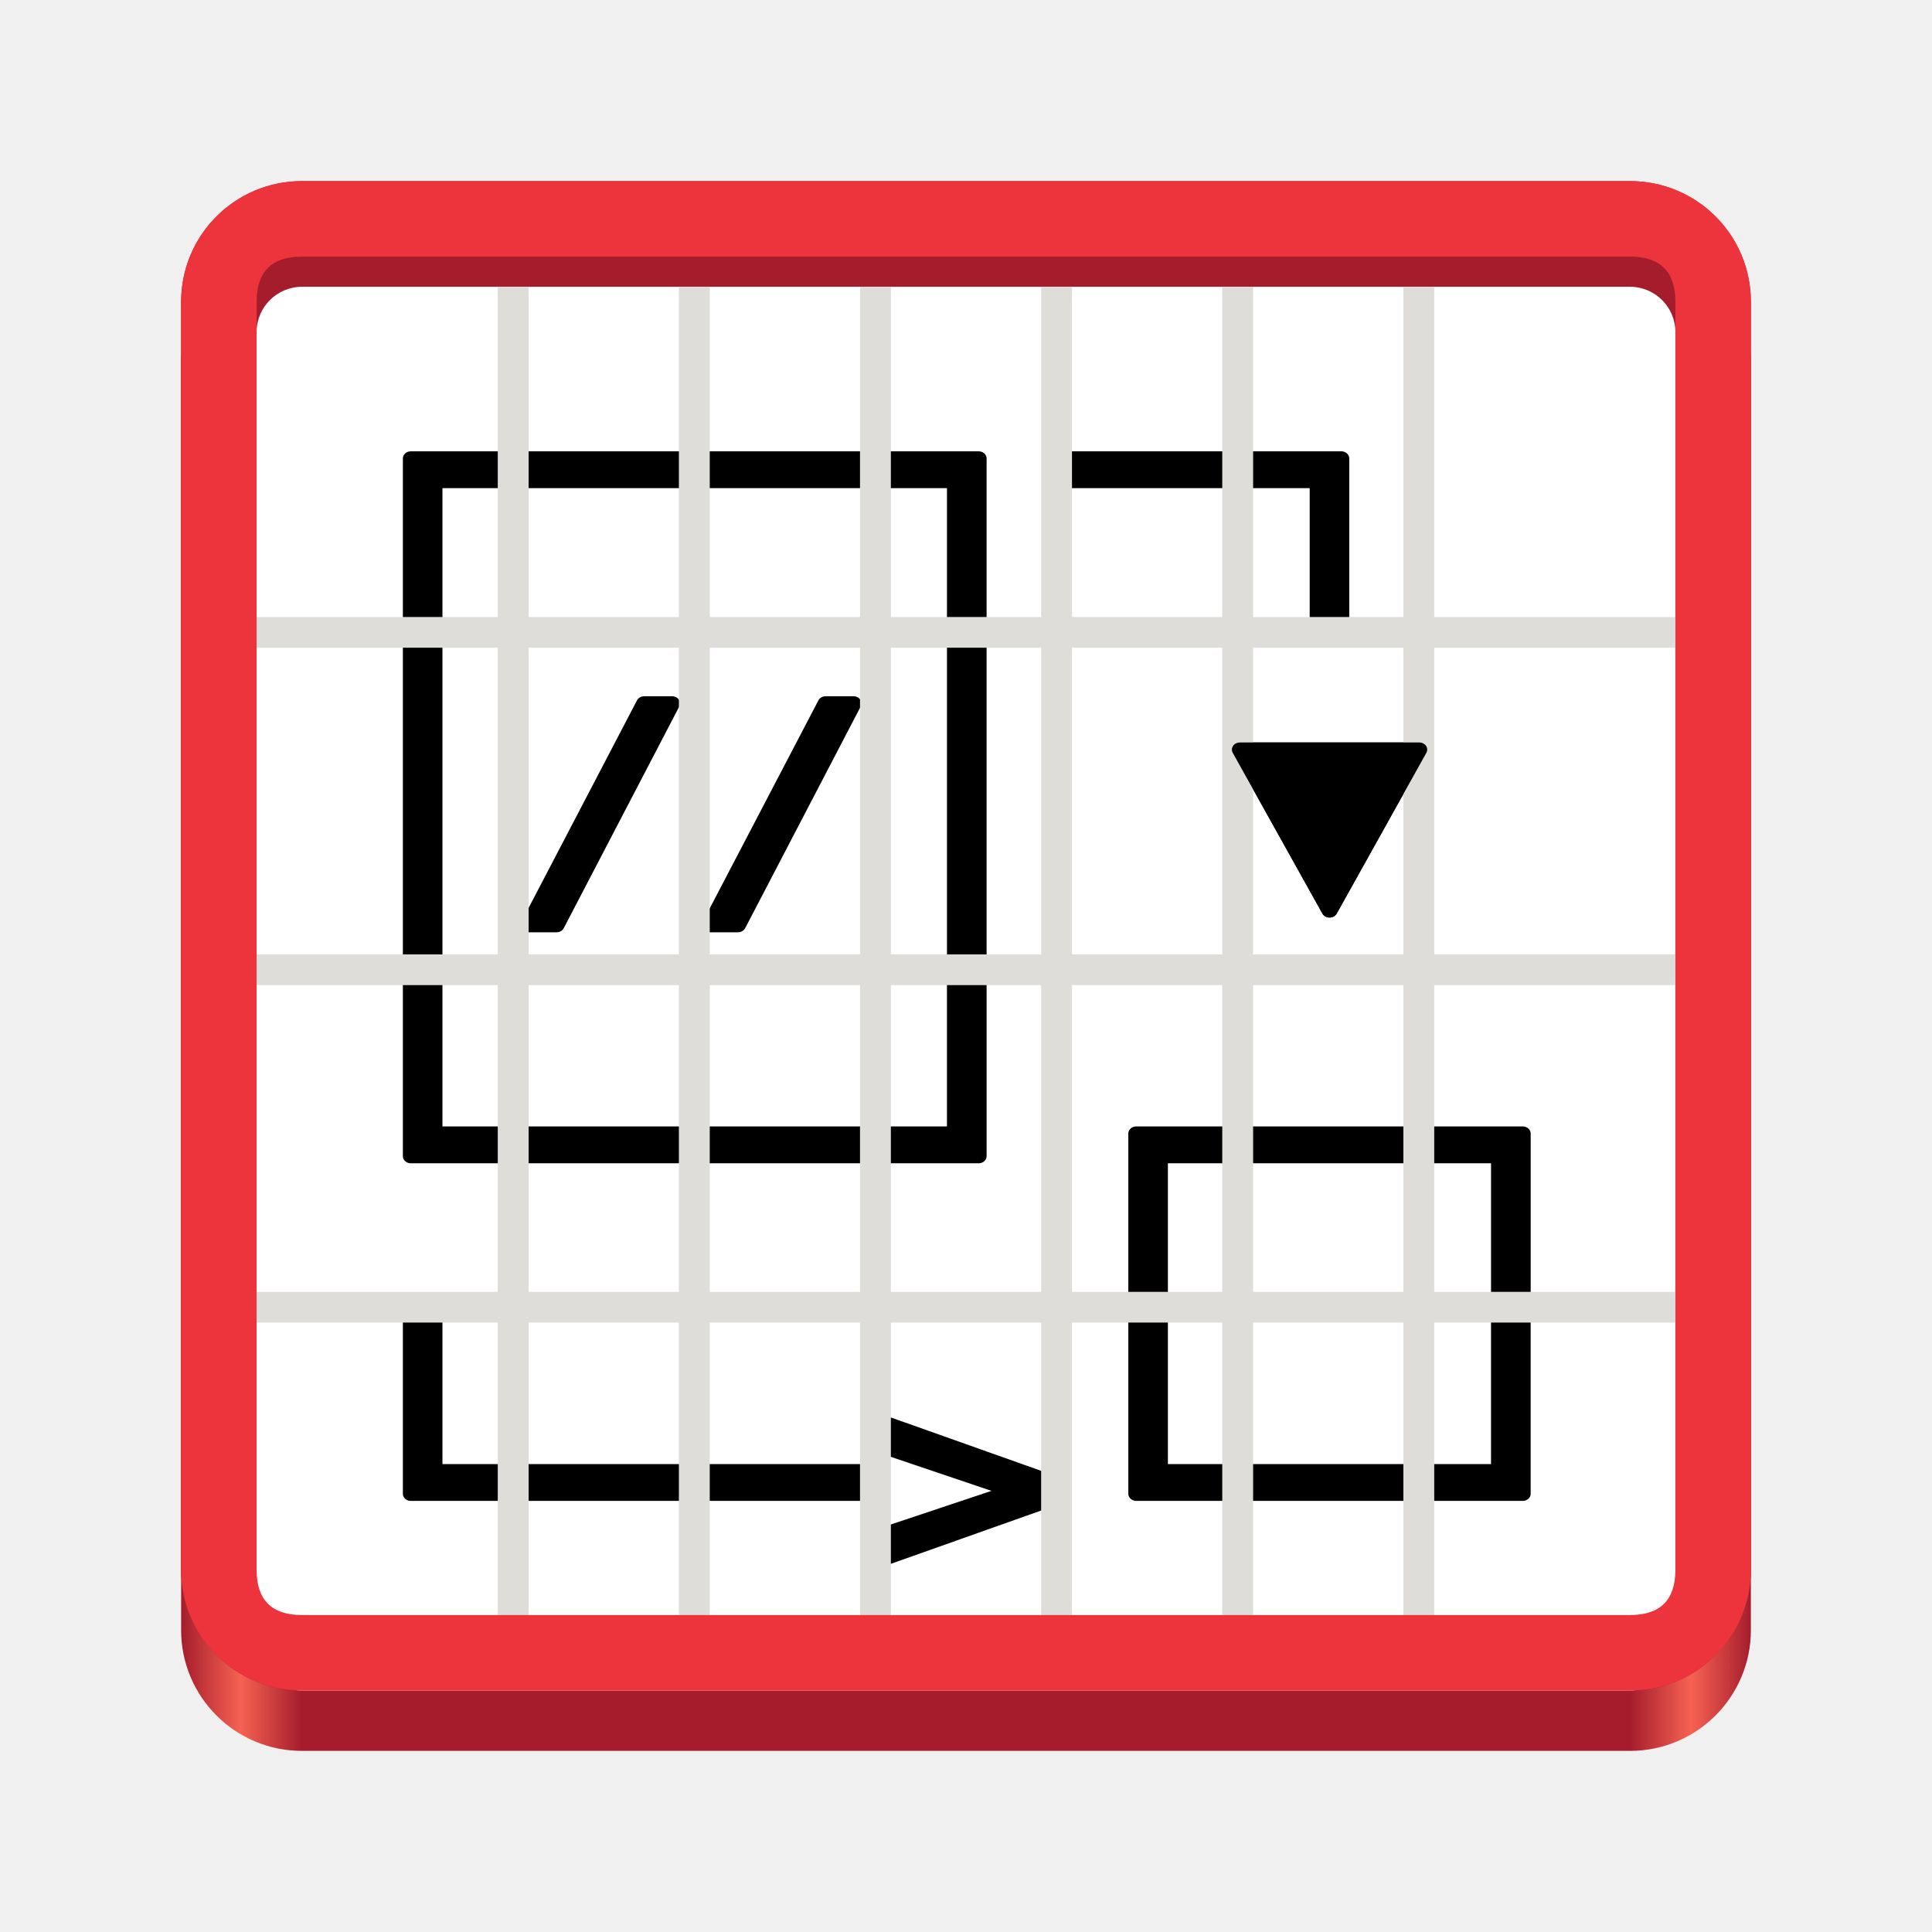
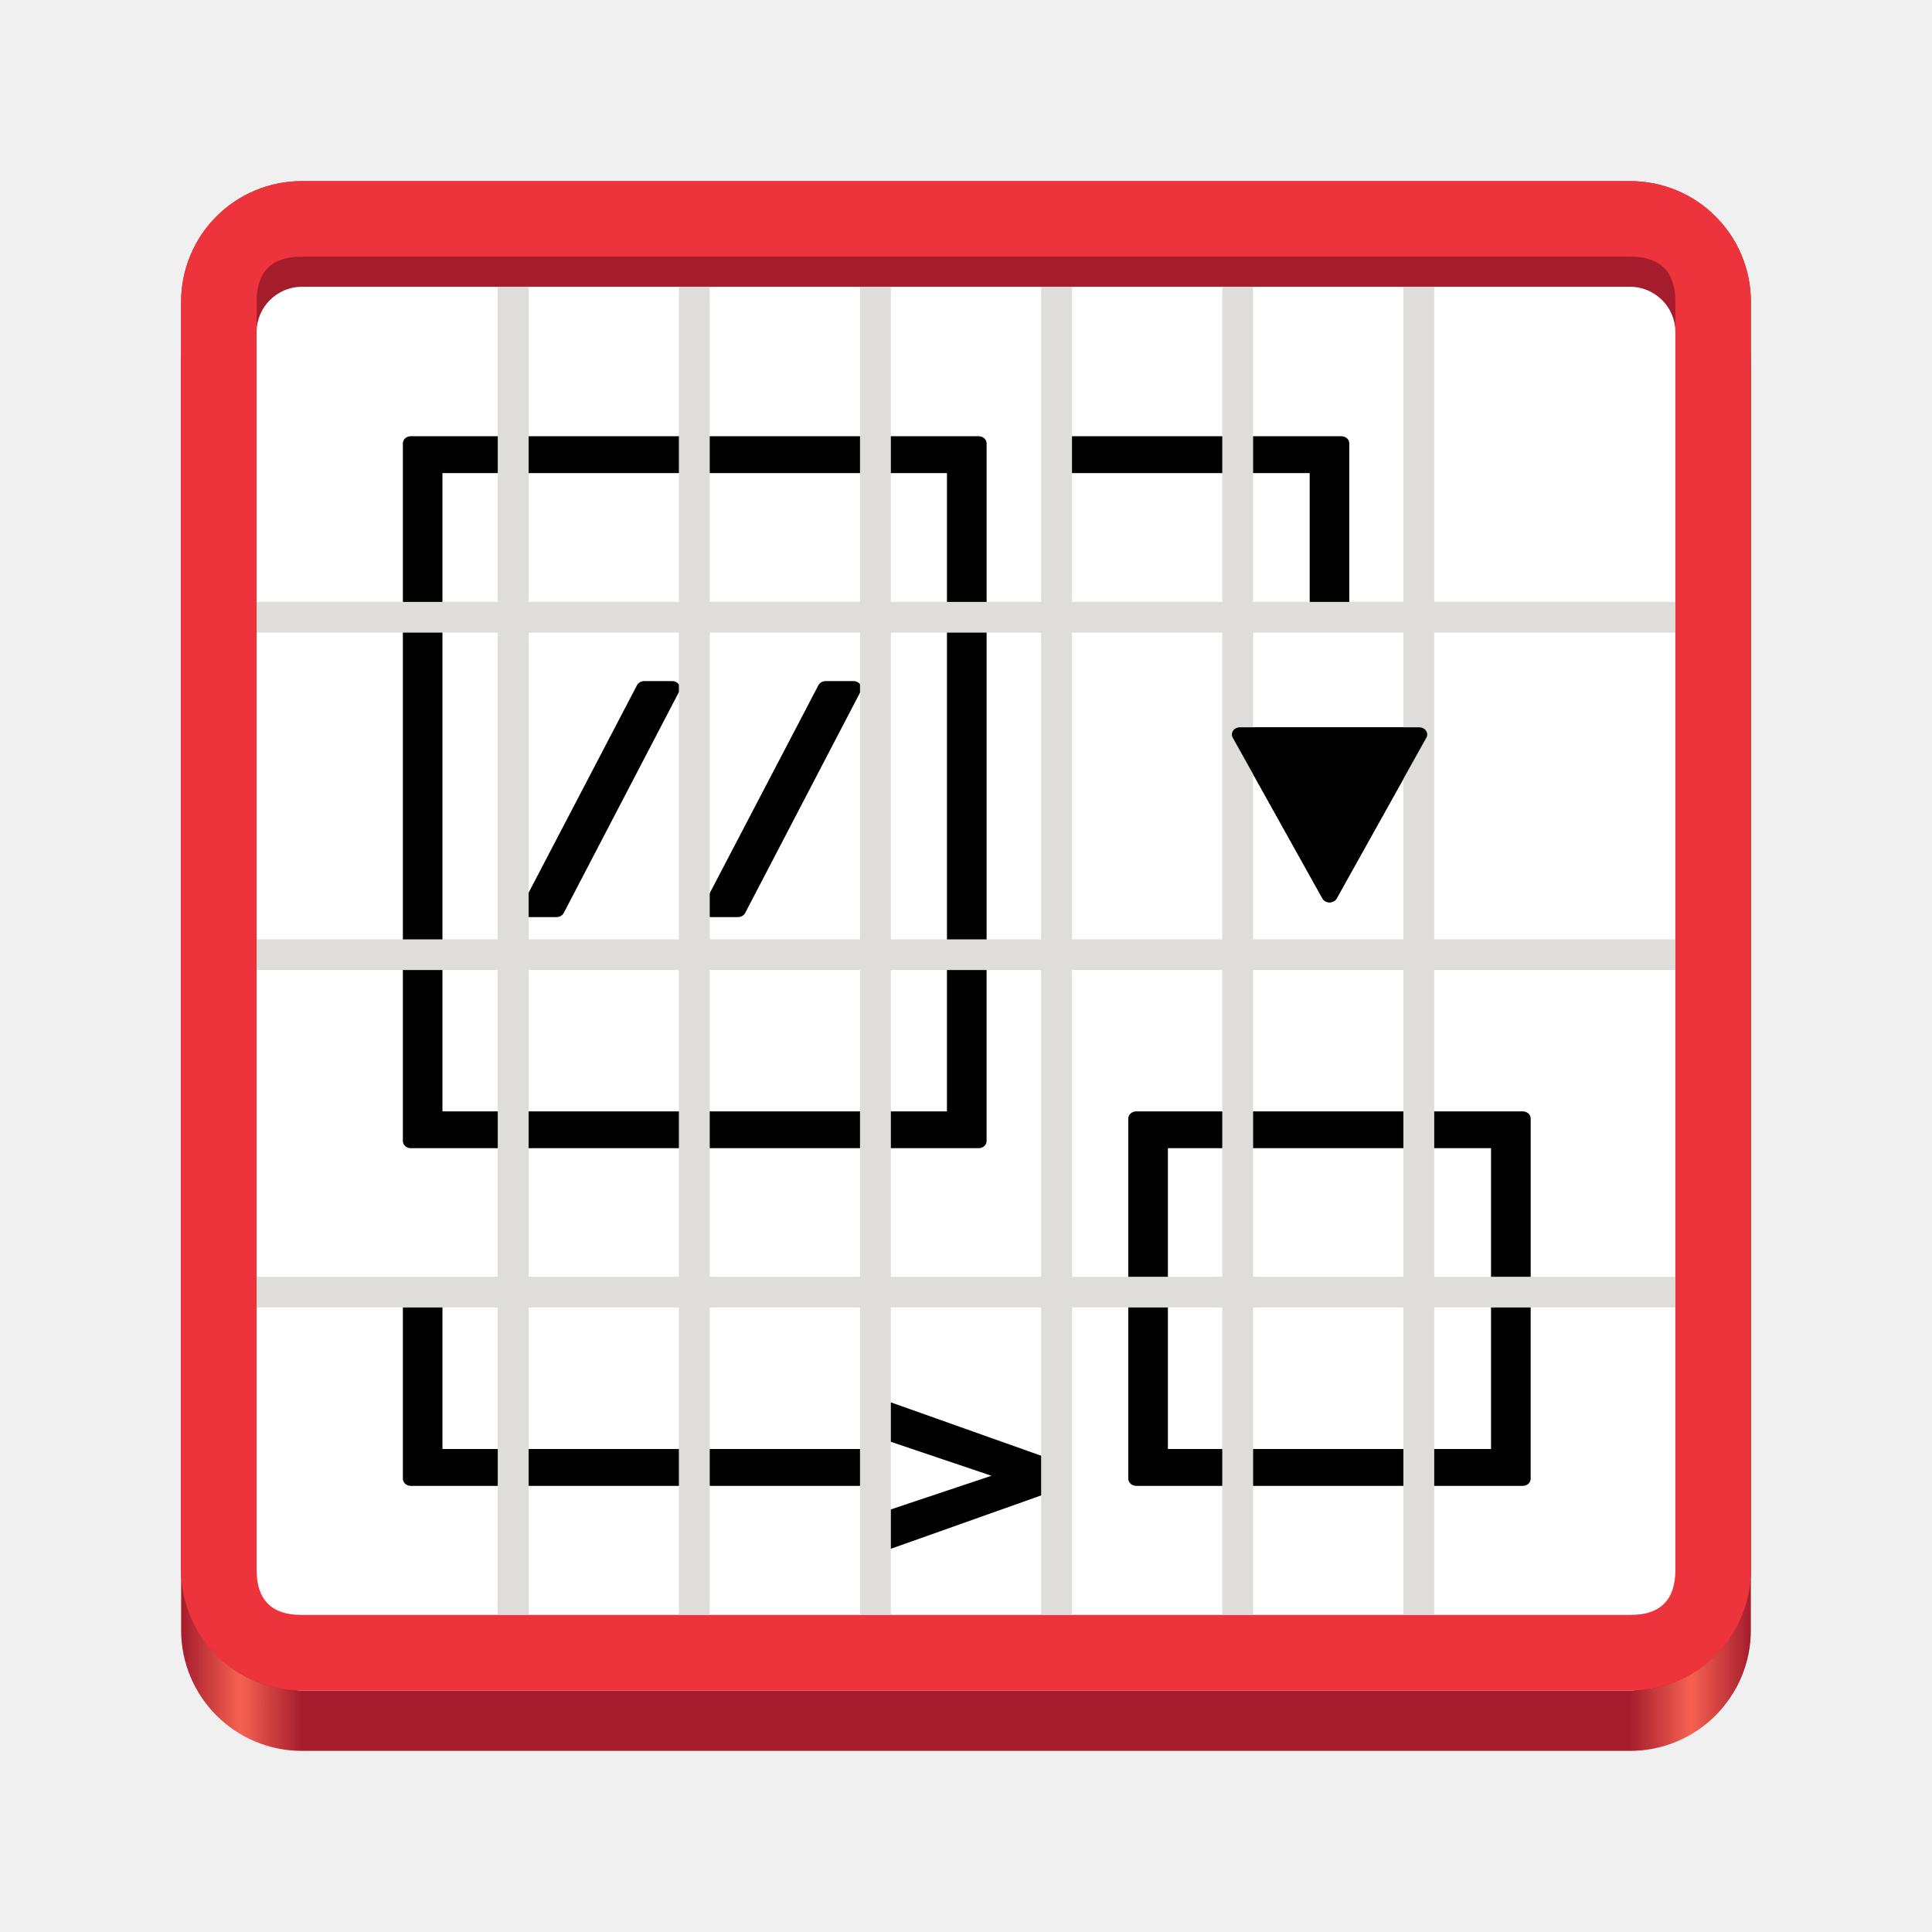
<svg xmlns="http://www.w3.org/2000/svg" height="128px" viewBox="0 0 128 128" width="128px">
  <linearGradient id="a" gradientTransform="matrix(0.232143 0 0 0.328947 -8.566895 263.8278)" gradientUnits="userSpaceOnUse" x1="88.596" x2="536.596" y1="-449.394" y2="-449.394">
    <stop offset="0" stop-color="#a51d2d" />
    <stop offset="0.038" stop-color="#f66151" />
    <stop offset="0.077" stop-color="#a51d2d" />
    <stop offset="0.923" stop-color="#a51d2d" />
    <stop offset="0.962" stop-color="#f66151" />
    <stop offset="1" stop-color="#a51d2d" />
  </linearGradient>
  <path d="m 20 16 h 88 c 4.418 0 8 3.582 8 8 v 84 c 0 4.418 -3.582 8 -8 8 h -88 c -4.418 0 -8 -3.582 -8 -8 v -84 c 0 -4.418 3.582 -8 8 -8 z m 0 0" fill="url(#a)" />
  <path d="m 20 12 h 88 c 4.418 0 8 3.582 8 8 v 84 c 0 4.418 -3.582 8 -8 8 h -88 c -4.418 0 -8 -3.582 -8 -8 v -84 c 0 -4.418 3.582 -8 8 -8 z m 0 0" fill="#a51d2d" />
  <path d="m 20.008 19 h 87.984 c 1.66 0 3.008 1.348 3.008 3.008 v 86.984 c 0 1.66 -1.348 3.008 -3.008 3.008 h -87.984 c -1.66 0 -3.008 -1.348 -3.008 -3.008 v -86.984 c 0 -1.66 1.348 -3.008 3.008 -3.008 z m 0 0" fill="#ffffff" />
-   <path d="m -322.654 225.741 v -11.998 h 6.624 v 1.576 h -5.141 v 10.422 z m 6.247 -10.422 v -1.576 h 11.75 v 1.576 z m 11.38 0 v -1.576 h 11.75 v 1.576 z m 16.503 10.422 v -10.422 h -5.122 v -1.576 h 6.609 v 11.998 z m 6.25 -10.422 v -1.576 h 11.75 v 1.576 z m 16.503 10.422 v -10.422 h -5.126 v -1.576 h 6.609 v 11.998 z m -61.824 -22.258" stroke="#000000" stroke-linejoin="round" transform="matrix(1.05618 0 0 0.946808 368 -171.9991)" />
-   <path d="m -322.654 249.369 v -22.44 h 1.483 v 22.44 z m 14.639 -18.487 h 1.749 l -7.249 15.517 h -1.764 z m 11.38 0 h 1.749 l -7.249 15.517 h -1.768 z m 8.111 18.487 v -22.44 h 1.487 v 22.44 z m 23.5 -4.002 l -5.625 -11.251 h 11.251 z m -62.571 -18.26" stroke="#000000" stroke-linejoin="round" transform="matrix(1.05618 0 0 0.946808 368 -171.9991)" />
-   <path d="m -322.654 262.563 v -12.018 h 1.483 v 10.438 h 5.141 v 1.58 z m 6.247 0 v -1.58 h 11.75 v 1.58 z m 11.38 0 v -1.58 h 11.75 v 1.58 z m 11.38 0 v -1.58 h 5.122 v -10.438 h 1.487 v 12.018 z m 16.499 10.422 v -12.002 h 6.624 v 1.58 h -5.141 v 10.422 z m 6.25 -10.422 v -1.58 h 11.75 v 1.58 z m 16.503 10.422 v -10.422 h -5.122 v -1.58 h 6.609 v 12.002 z m -73.2 -22.258" stroke="#000000" stroke-linejoin="round" transform="matrix(1.05618 0 0 0.946808 368 -171.9991)" />
-   <path d="m -322.654 286.187 v -12.014 h 1.483 v 10.438 h 5.141 v 1.576 z m 6.247 0 v -1.576 h 11.75 v 1.576 z m 11.38 0 v -1.576 h 11.75 v 1.576 z m 12.379 -3.156 v -1.687 l 9.749 3.862 v 1.531 l -9.749 3.858 v -1.687 l 7.844 -2.921 z m 15.5 3.156 v -12.014 h 1.483 v 10.438 h 5.141 v 1.576 z m 6.25 0 v -1.576 h 11.75 v 1.576 z m 11.38 0 v -1.576 h 5.122 v -10.438 h 1.487 v 12.014 z m -68.078 -11.841" stroke="#000000" stroke-linejoin="round" transform="matrix(1.05618 0 0 0.946808 368 -171.9991)" />
+   <path d="m -322.654 224.689 v -12.002 h 6.624 v 1.58 h -5.141 v 10.422 z m 6.247 -10.422 v -1.58 h 11.75 v 1.58 z m 11.38 0 v -1.58 h 11.75 v 1.58 z m 16.503 10.422 v -10.422 h -5.122 v -1.58 h 6.609 v 12.002 z m 6.25 -10.422 v -1.58 h 11.75 v 1.58 z m 16.503 10.422 v -10.422 h -5.126 v -1.58 h 6.609 v 12.002 z m -61.824 -22.262" stroke="#000000" stroke-linejoin="round" transform="matrix(1.05618 0 0 0.946808 368 -171.9991)" />
+   <path d="m -322.654 248.305 v -22.436 h 1.483 v 22.436 z m 14.639 -18.483 h 1.749 l -7.249 15.513 h -1.764 z m 11.38 0 h 1.749 l -7.249 15.513 h -1.768 z m 8.111 18.483 v -22.436 h 1.487 v 22.436 z m 23.5 -4.002 l -5.625 -11.247 h 11.251 z m -62.571 -18.256" stroke="#000000" stroke-linejoin="round" transform="matrix(1.05618 0 0 0.946808 368 -171.9991)" />
+   <path d="m -322.654 261.507 v -12.014 h 1.483 v 10.438 h 5.141 v 1.576 z m 6.247 0 v -1.576 h 11.75 v 1.576 z m 11.38 0 v -1.576 h 11.75 v 1.576 z m 11.38 0 v -1.576 h 5.122 v -10.438 h 1.487 v 12.014 z m 16.499 10.422 v -11.998 h 6.624 v 1.576 h -5.141 v 10.422 z m 6.25 -10.422 v -1.576 h 11.75 v 1.576 z m 16.503 10.422 v -10.422 h -5.122 v -1.576 h 6.609 v 11.998 z m -73.2 -22.258" stroke="#000000" stroke-linejoin="round" transform="matrix(1.05618 0 0 0.946808 368 -171.9991)" />
+   <path d="m -322.654 285.135 v -12.018 h 1.483 v 10.438 h 5.141 v 1.58 z m 6.247 0 v -1.58 h 11.75 v 1.58 z m 11.38 0 v -1.58 h 11.75 v 1.58 z m 12.379 -3.156 v -1.692 l 9.749 3.862 v 1.531 l -9.749 3.862 v -1.687 l 7.844 -2.925 z m 15.5 3.156 v -12.018 h 1.483 v 10.438 h 5.141 v 1.58 z m 6.25 0 v -1.58 h 11.75 v 1.58 z m 11.38 0 v -1.58 h 5.122 v -10.438 h 1.487 v 12.018 z m -68.078 -11.841" stroke="#000000" stroke-linejoin="round" transform="matrix(1.05618 0 0 0.946808 368 -171.9991)" />
  <g fill="none" stroke="#deddda" stroke-linejoin="bevel">
-     <path d="m -321 188 v 91.999" stroke-width="2.045" transform="matrix(1 0 0 0.967401 355 -162.8714)" />
-     <path d="m -309 188 v 91.999" stroke-width="2.045" transform="matrix(1 0 0 0.967401 355 -162.8714)" />
-     <path d="m -297 188 v 91.999" stroke-width="2.045" transform="matrix(1 0 0 0.967401 355 -162.8714)" />
-     <path d="m -285 188 v 91.999" stroke-width="2.045" transform="matrix(1 0 0 0.967401 355 -162.8714)" />
-     <path d="m -273 188 v 91.999" stroke-width="2.045" transform="matrix(1 0 0 0.967401 355 -162.8714)" />
-     <path d="m -261 188 v 91.999" stroke-width="2.045" transform="matrix(1 0 0 0.967401 355 -162.8714)" />
-     <path d="m -243 209.139 h -95.841" stroke-width="1.973" transform="matrix(0.985157 0 0 1.030858 350.4631 -173.6982)" />
-     <path d="m -243 230.826 h -95.841" stroke-width="1.973" transform="matrix(0.985157 0 0 1.030858 350.4631 -173.6982)" />
-     <path d="m -243 252.512 h -95.841" stroke-width="1.973" transform="matrix(0.985157 0 0 1.030858 350.4631 -173.6982)" />
-     <path d="m -243 274.198 h -95.841" stroke-width="1.973" transform="matrix(0.985157 0 0 1.030858 350.4631 -173.6982)" />
+     <path d="m -321 188 v 91.999" stroke-width="2.045" transform="matrix(1 0 0 0.956532 355 -160.828)" />
+     <path d="m -309 188 v 91.999" stroke-width="2.045" transform="matrix(1 0 0 0.956532 355 -160.828)" />
+     <path d="m -297 188 v 91.999" stroke-width="2.045" transform="matrix(1 0 0 0.956532 355 -160.828)" />
+     <path d="m -285 188 v 91.999" stroke-width="2.045" transform="matrix(1 0 0 0.956532 355 -160.828)" />
+     <path d="m -273 188 v 91.999" stroke-width="2.045" transform="matrix(1 0 0 0.956532 355 -160.828)" />
+     <path d="m -261 188 v 91.999" stroke-width="2.045" transform="matrix(1 0 0 0.956532 355 -160.828)" />
+     <path d="m -243 209.139 h -95.841" stroke-width="1.973" transform="matrix(0.985157 0 0 1.030858 350.4631 -174.6982)" />
+     <path d="m -243 230.826 h -95.841" stroke-width="1.973" transform="matrix(0.985157 0 0 1.030858 350.4631 -174.6982)" />
+     <path d="m -243 252.512 h -95.841" stroke-width="1.973" transform="matrix(0.985157 0 0 1.030858 350.4631 -174.6982)" />
+     <path d="m -243 274.198 h -95.841" stroke-width="1.973" transform="matrix(0.985157 0 0 1.030858 350.4631 -174.6982)" />
  </g>
  <path d="m 20 12 c -4.434 0 -8 3.566 -8 8 v 84 c 0 4.434 3.566 8 8 8 h 88 c 4.434 0 8 -3.566 8 -8 v -84 c 0 -4.434 -3.566 -8 -8 -8 z m 0 5 h 88 c 2 0 3 1 3 3 v 84 c 0 2 -1 3 -3 3 h -88 c -2 0 -3 -1 -3 -3 v -84 c 0 -2 1 -3 3 -3 z m 0 0" fill="#ed333b" />
-   <path d="m -265.025 245.367 l -5.625 -11.251 h 11.251 z m -62.571 -18.26" stroke="#000000" stroke-linejoin="round" transform="matrix(1.05618 0 0 0.946808 368 -171.9991)" />
+   <path d="m -265.025 244.303 l -5.625 -11.247 h 11.251 z m -62.571 -18.256" stroke="#000000" stroke-linejoin="round" transform="matrix(1.05618 0 0 0.946808 368 -171.9991)" />
</svg>
